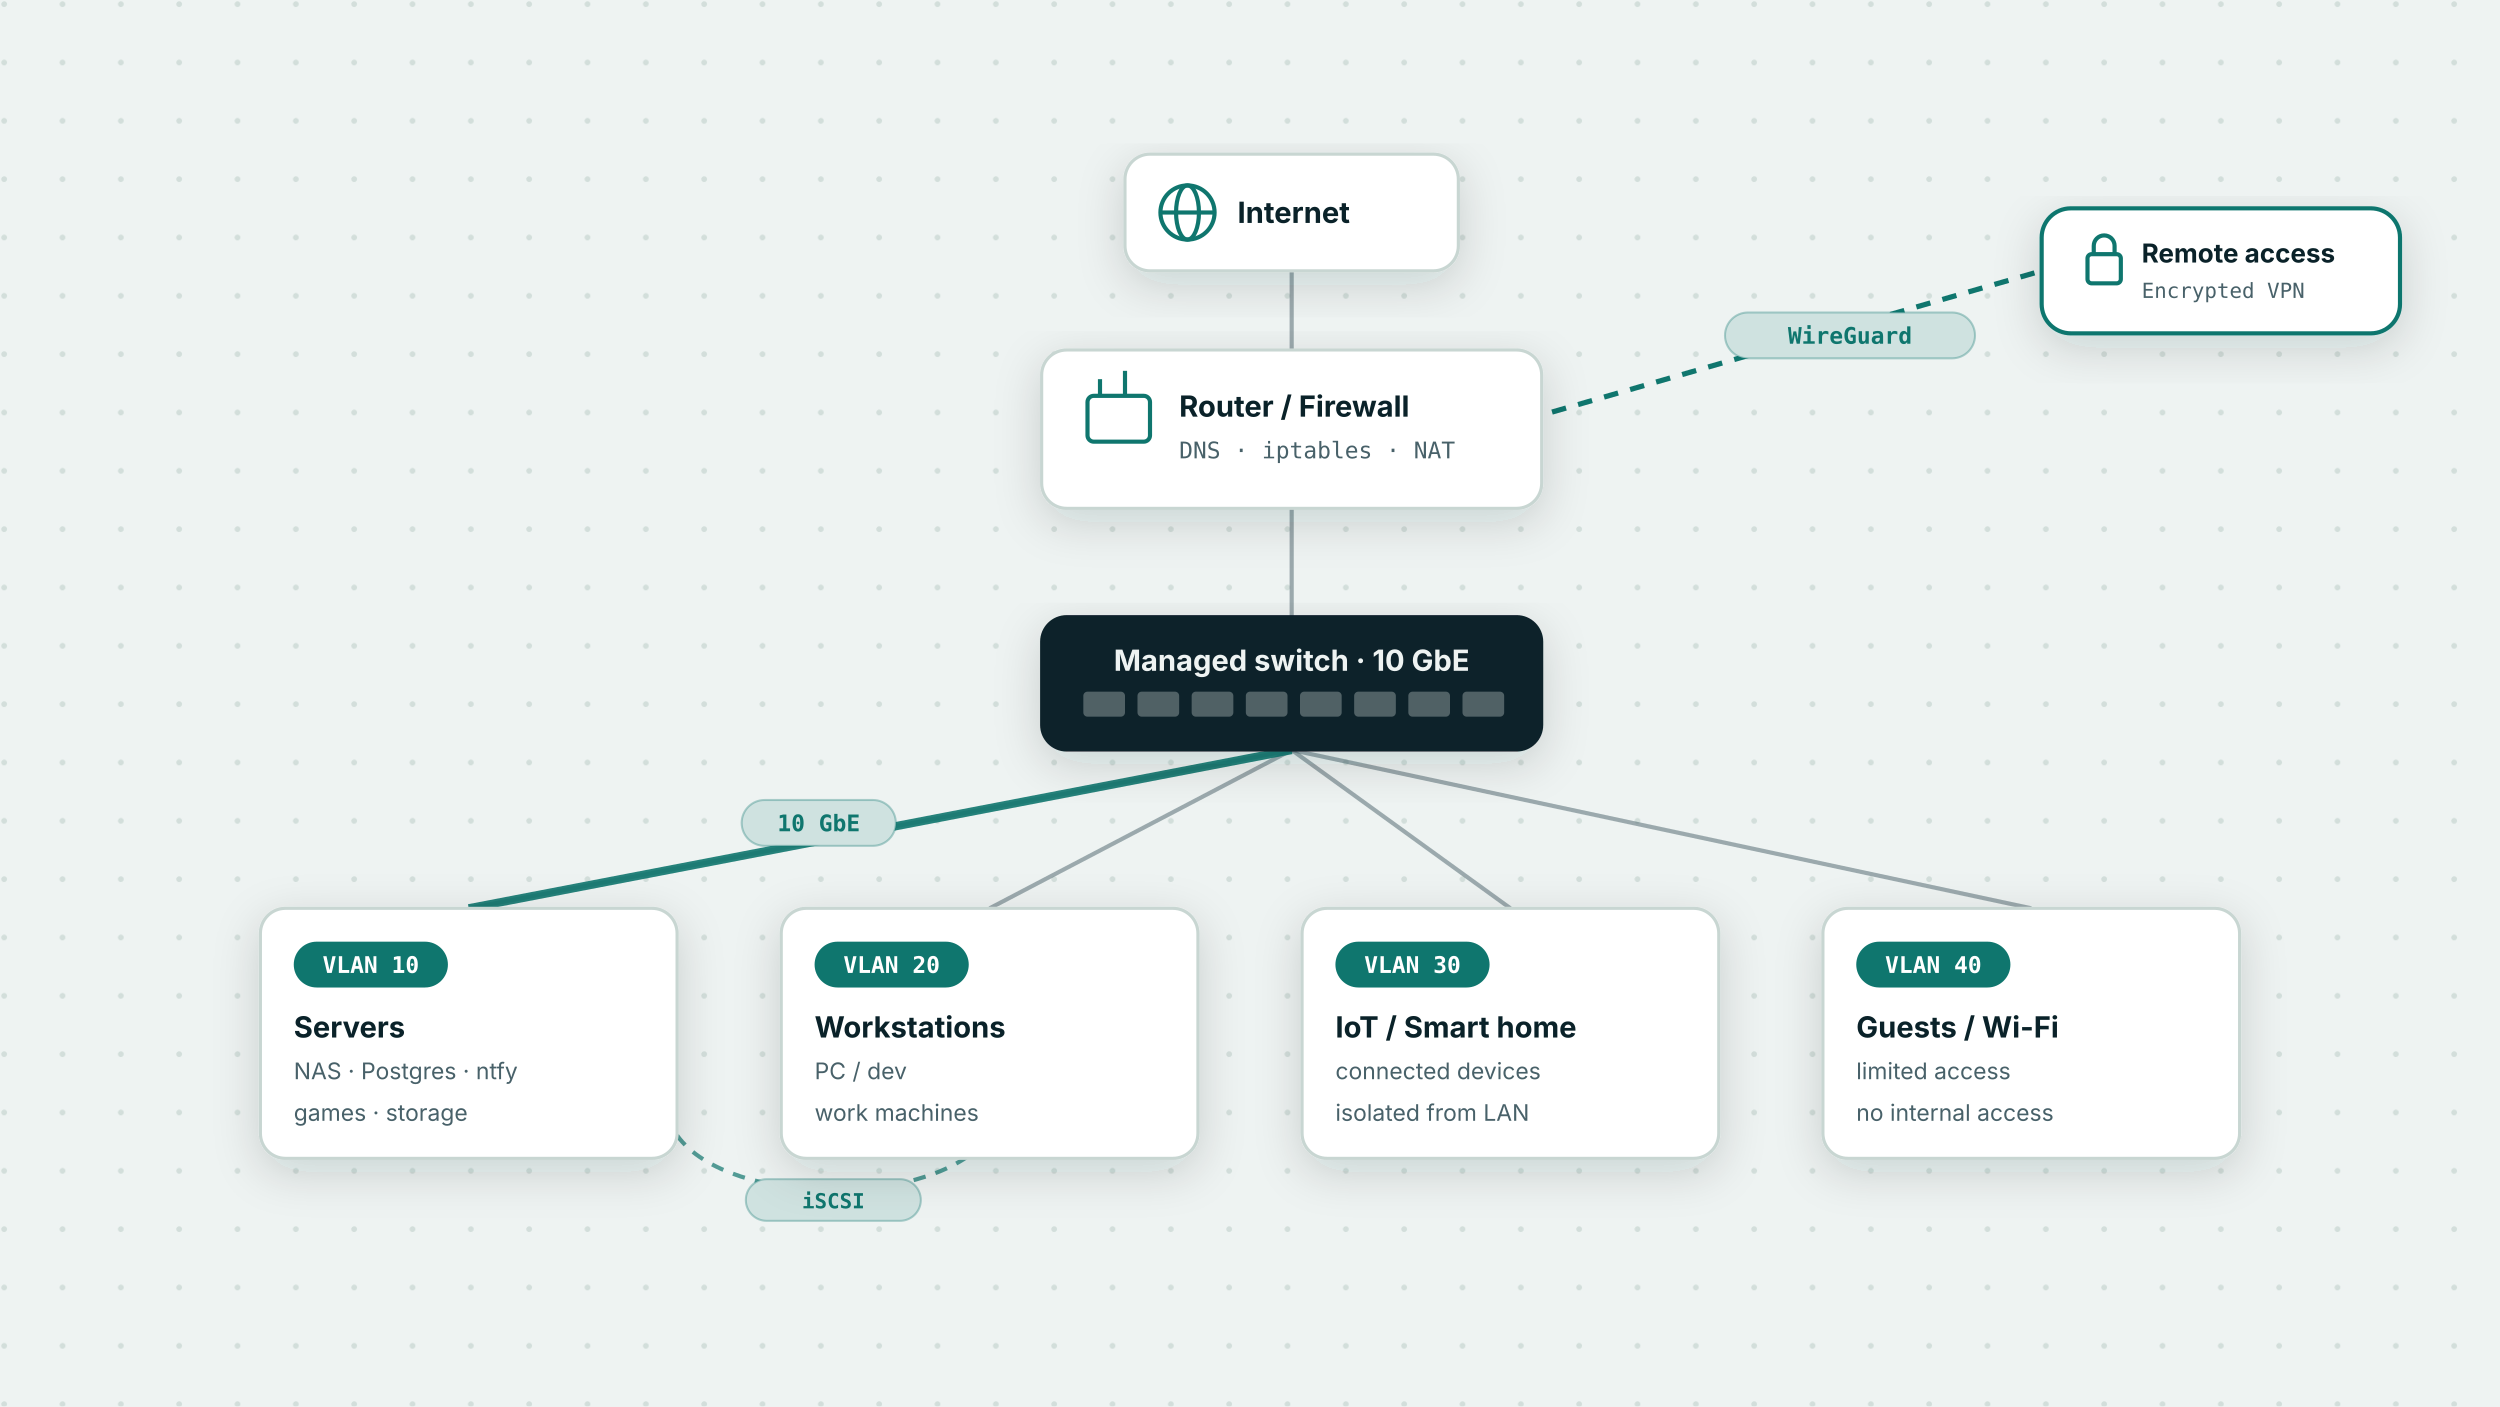
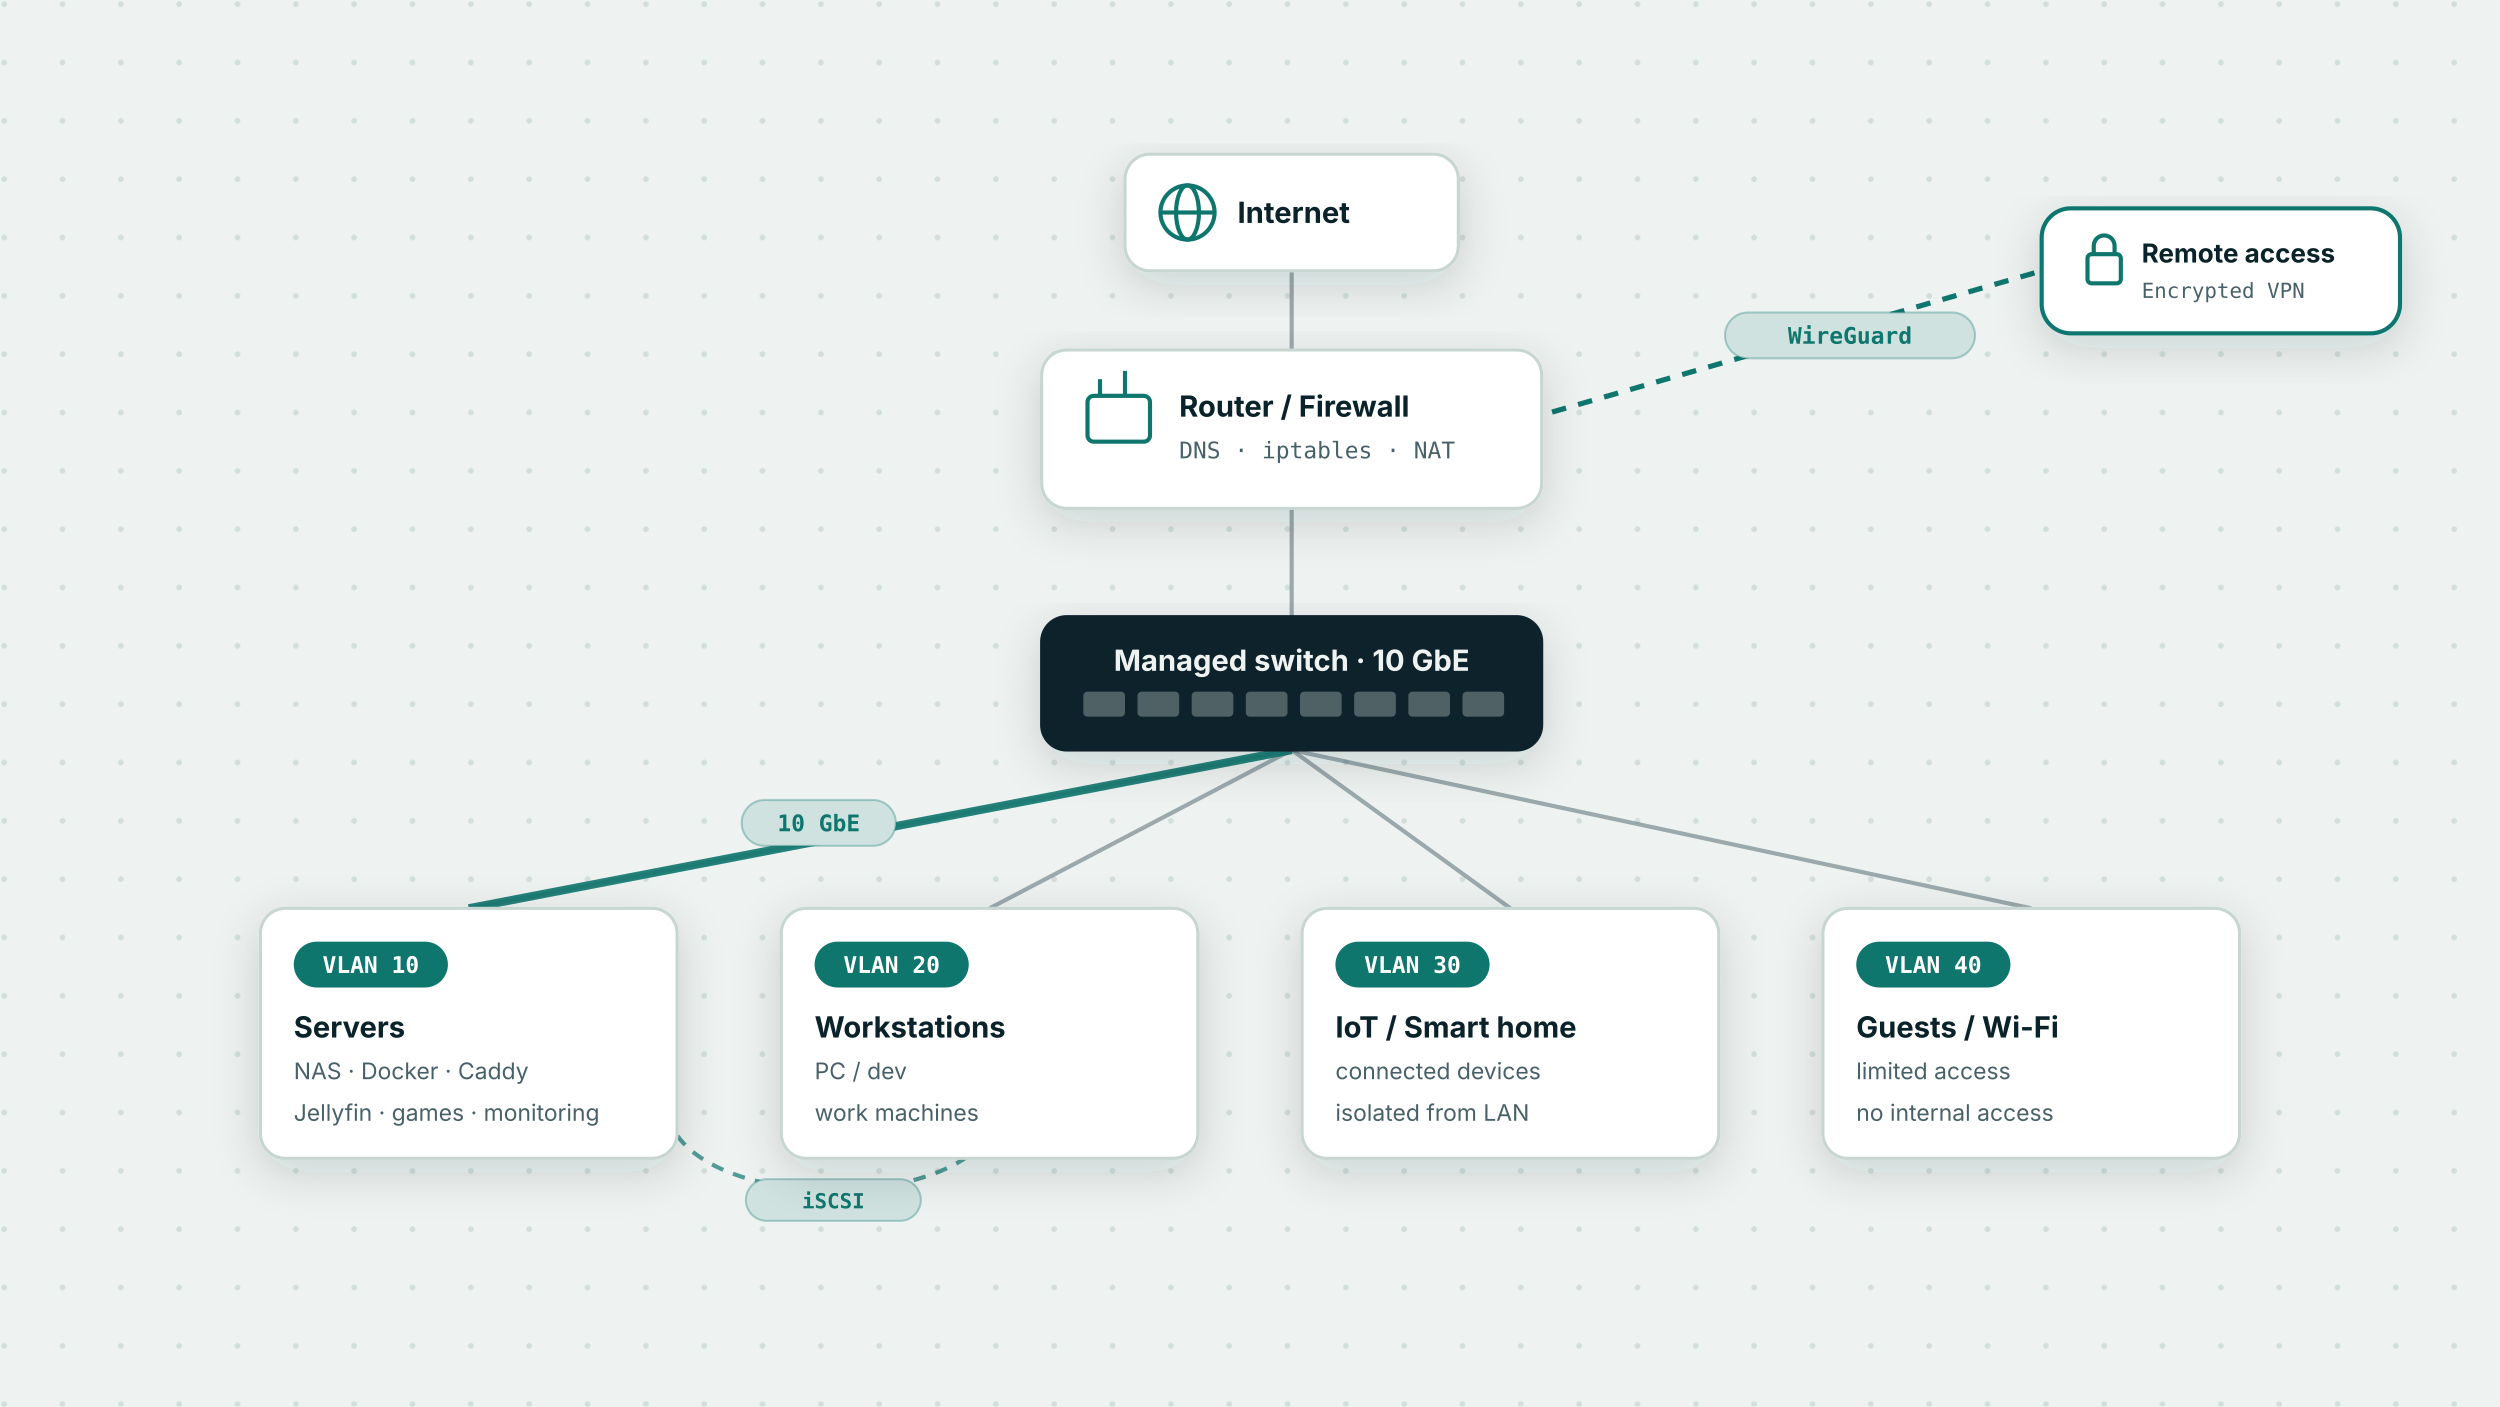
<svg xmlns="http://www.w3.org/2000/svg" width="1200" height="675" viewBox="0 0 1200 675" font-family="'Inter', system-ui, -apple-system, 'Segoe UI', Arial, sans-serif">
  <defs>
    <pattern id="reseau-light-en-dots" width="28" height="28" patternUnits="userSpaceOnUse">
      <circle cx="2" cy="2" r="1.4" fill="#c8d6d2" fill-opacity="0.7" />
    </pattern>
    <filter id="reseau-light-en-sh" x="-20%" y="-20%" width="140%" height="160%">
      <feDropShadow dx="0" dy="6" stdDeviation="11" flood-color="#0a2229" flood-opacity="0.16" />
    </filter>
  </defs>
  <rect width="1200" height="675" fill="#eef3f2" />
  <rect width="1200" height="675" fill="url(#reseau-light-en-dots)" />
  <g stroke="#486169" stroke-opacity="0.5" stroke-width="2" fill="none">
    <path d="M620 130 L620 168" />
    <path d="M620 244 L620 296" />
    <path d="M620 360 L225 436" />
    <path d="M620 360 L475 436" />
    <path d="M620 360 L725 436" />
    <path d="M620 360 L975 436" />
  </g>
  <path d="M620 360 L225 436" stroke="#0f766e" stroke-width="4" fill="none" opacity="0.9" />
  <rect x="356" y="384" width="74" height="22" rx="11" fill="#eef3f2" />
  <rect x="356" y="384" width="74" height="22" rx="11" fill="#0f766e" fill-opacity="0.14" stroke="#0f766e" stroke-opacity="0.32" />
  <text x="393" y="399" font-size="11" fill="#0f766e" font-weight="bold" font-family="'JetBrains Mono', ui-monospace, SFMono-Regular, Menlo, Consolas, monospace" text-anchor="middle">10 GbE</text>
  <path d="M720 205 L980 130" stroke="#0f766e" stroke-width="2.5" stroke-dasharray="7 6" fill="none" />
  <rect x="828" y="150" width="120" height="22" rx="11" fill="#eef3f2" />
  <rect x="828" y="150" width="120" height="22" rx="11" fill="#0f766e" fill-opacity="0.14" stroke="#0f766e" stroke-opacity="0.32" />
  <text x="888" y="165" font-size="11" fill="#0f766e" font-weight="bold" font-family="'JetBrains Mono', ui-monospace, SFMono-Regular, Menlo, Consolas, monospace" text-anchor="middle">WireGuard</text>
  <path d="M325 545 C 350 580, 450 580, 475 545" stroke="#0f766e" stroke-width="2" stroke-dasharray="6 5" fill="none" opacity="0.7" />
  <rect x="358" y="566" width="84" height="20" rx="10" fill="#eef3f2" />
  <rect x="358" y="566" width="84" height="20" rx="10" fill="#0f766e" fill-opacity="0.14" stroke="#0f766e" stroke-opacity="0.32" />
  <text x="400" y="580" font-size="10" fill="#0f766e" font-weight="bold" font-family="'JetBrains Mono', ui-monospace, SFMono-Regular, Menlo, Consolas, monospace" text-anchor="middle">iSCSI</text>
  <g filter="url(#reseau-light-en-sh)">
    <rect x="540" y="74" width="160" height="56" rx="12" fill="#ffffff" stroke="#c8d6d2" stroke-width="1.5" />
  </g>
  <g stroke="#0f766e" stroke-width="2" fill="none">
    <circle cx="570" cy="102" r="13" />
    <ellipse cx="570" cy="102" rx="5.5" ry="13" />
    <line x1="557" y1="102" x2="583" y2="102" />
  </g>
  <text x="594" y="107" font-size="14" fill="#0a2229" font-weight="bold" font-family="'Inter', system-ui, -apple-system, 'Segoe UI', Arial, sans-serif">Internet</text>
  <g filter="url(#reseau-light-en-sh)">
    <rect x="500" y="168" width="240" height="76" rx="12" fill="#ffffff" stroke="#c8d6d2" stroke-width="1.5" />
  </g>
  <g stroke="#0f766e" stroke-width="2" fill="none">
    <rect x="522" y="190" width="30" height="22" rx="3" />
    <path d="M528 190 v-8 M540 190 v-12" />
  </g>
  <text x="566" y="200" font-size="14" fill="#0a2229" font-weight="bold" font-family="'Inter', system-ui, -apple-system, 'Segoe UI', Arial, sans-serif">Router / Firewall</text>
  <text x="566" y="220" font-size="11" fill="#486169" font-weight="normal" font-family="'JetBrains Mono', ui-monospace, SFMono-Regular, Menlo, Consolas, monospace">DNS · iptables · NAT</text>
  <g filter="url(#reseau-light-en-sh)">
    <rect x="980" y="100" width="172" height="60" rx="14" fill="#ffffff" stroke="#0f766e" stroke-width="2" />
  </g>
  <g stroke="#0f766e" stroke-width="2" fill="none">
    <rect x="1002" y="122" width="16" height="14" rx="2" />
    <path d="M1005 122 v-4 a5 5 0 0 1 10 0 v4" />
  </g>
  <text x="1028" y="126" font-size="12.5" fill="#0a2229" font-weight="bold" font-family="'Inter', system-ui, -apple-system, 'Segoe UI', Arial, sans-serif">Remote access</text>
  <text x="1028" y="143" font-size="10" fill="#486169" font-weight="normal" font-family="'JetBrains Mono', ui-monospace, SFMono-Regular, Menlo, Consolas, monospace">Encrypted VPN</text>
  <g filter="url(#reseau-light-en-sh)">
    <rect x="500" y="296" width="240" height="64" rx="12" fill="#0a2229" stroke="#0a2229" stroke-width="1.5" />
  </g>
  <g fill="#eef3f2" fill-opacity="0.3">
    <rect x="520" y="332" width="20" height="12" rx="2" />
    <rect x="546" y="332" width="20" height="12" rx="2" />
    <rect x="572" y="332" width="20" height="12" rx="2" />
    <rect x="598" y="332" width="20" height="12" rx="2" />
    <rect x="624" y="332" width="20" height="12" rx="2" />
    <rect x="650" y="332" width="20" height="12" rx="2" />
    <rect x="676" y="332" width="20" height="12" rx="2" />
    <rect x="702" y="332" width="20" height="12" rx="2" />
  </g>
  <text x="620" y="322" font-size="14" fill="#eef3f2" font-weight="bold" font-family="'Inter', system-ui, -apple-system, 'Segoe UI', Arial, sans-serif" text-anchor="middle">Managed switch · 10 GbE</text>
  <g filter="url(#reseau-light-en-sh)">
    <rect x="125" y="436" width="200" height="120" rx="12" fill="#ffffff" stroke="#c8d6d2" stroke-width="1.5" />
  </g>
  <rect x="141" y="452" width="74" height="22" rx="11" fill="#0f766e" />
  <text x="178" y="467" font-size="11" fill="#ffffff" font-weight="bold" font-family="'JetBrains Mono', ui-monospace, SFMono-Regular, Menlo, Consolas, monospace" text-anchor="middle">VLAN 10</text>
  <text x="141" y="498" font-size="14" fill="#0a2229" font-weight="bold" font-family="'Inter', system-ui, -apple-system, 'Segoe UI', Arial, sans-serif">Servers</text>
-   <text x="141" y="518" font-size="11" fill="#486169" font-weight="normal" font-family="'Inter', system-ui, -apple-system, 'Segoe UI', Arial, sans-serif">NAS · Postgres · ntfy</text>
-   <text x="141" y="538" font-size="11" fill="#486169" font-weight="normal" font-family="'Inter', system-ui, -apple-system, 'Segoe UI', Arial, sans-serif">games · storage</text>
+   <text x="141" y="518" font-size="11" fill="#486169" font-weight="normal" font-family="'Inter', system-ui, -apple-system, 'Segoe UI', Arial, sans-serif">NAS · Docker · Caddy</text>
+   <text x="141" y="538" font-size="11" fill="#486169" font-weight="normal" font-family="'Inter', system-ui, -apple-system, 'Segoe UI', Arial, sans-serif">Jellyfin · games · monitoring</text>
  <g filter="url(#reseau-light-en-sh)">
    <rect x="375" y="436" width="200" height="120" rx="12" fill="#ffffff" stroke="#c8d6d2" stroke-width="1.5" />
  </g>
  <rect x="391" y="452" width="74" height="22" rx="11" fill="#0f766e" />
  <text x="428" y="467" font-size="11" fill="#ffffff" font-weight="bold" font-family="'JetBrains Mono', ui-monospace, SFMono-Regular, Menlo, Consolas, monospace" text-anchor="middle">VLAN 20</text>
  <text x="391" y="498" font-size="14" fill="#0a2229" font-weight="bold" font-family="'Inter', system-ui, -apple-system, 'Segoe UI', Arial, sans-serif">Workstations</text>
  <text x="391" y="518" font-size="11" fill="#486169" font-weight="normal" font-family="'Inter', system-ui, -apple-system, 'Segoe UI', Arial, sans-serif">PC / dev</text>
  <text x="391" y="538" font-size="11" fill="#486169" font-weight="normal" font-family="'Inter', system-ui, -apple-system, 'Segoe UI', Arial, sans-serif">work machines</text>
  <g filter="url(#reseau-light-en-sh)">
    <rect x="625" y="436" width="200" height="120" rx="12" fill="#ffffff" stroke="#c8d6d2" stroke-width="1.5" />
  </g>
  <rect x="641" y="452" width="74" height="22" rx="11" fill="#0f766e" />
  <text x="678" y="467" font-size="11" fill="#ffffff" font-weight="bold" font-family="'JetBrains Mono', ui-monospace, SFMono-Regular, Menlo, Consolas, monospace" text-anchor="middle">VLAN 30</text>
  <text x="641" y="498" font-size="14" fill="#0a2229" font-weight="bold" font-family="'Inter', system-ui, -apple-system, 'Segoe UI', Arial, sans-serif">IoT / Smart home</text>
  <text x="641" y="518" font-size="11" fill="#486169" font-weight="normal" font-family="'Inter', system-ui, -apple-system, 'Segoe UI', Arial, sans-serif">connected devices</text>
  <text x="641" y="538" font-size="11" fill="#486169" font-weight="normal" font-family="'Inter', system-ui, -apple-system, 'Segoe UI', Arial, sans-serif">isolated from LAN</text>
  <g filter="url(#reseau-light-en-sh)">
    <rect x="875" y="436" width="200" height="120" rx="12" fill="#ffffff" stroke="#c8d6d2" stroke-width="1.5" />
  </g>
  <rect x="891" y="452" width="74" height="22" rx="11" fill="#0f766e" />
  <text x="928" y="467" font-size="11" fill="#ffffff" font-weight="bold" font-family="'JetBrains Mono', ui-monospace, SFMono-Regular, Menlo, Consolas, monospace" text-anchor="middle">VLAN 40</text>
  <text x="891" y="498" font-size="14" fill="#0a2229" font-weight="bold" font-family="'Inter', system-ui, -apple-system, 'Segoe UI', Arial, sans-serif">Guests / Wi-Fi</text>
  <text x="891" y="518" font-size="11" fill="#486169" font-weight="normal" font-family="'Inter', system-ui, -apple-system, 'Segoe UI', Arial, sans-serif">limited access</text>
  <text x="891" y="538" font-size="11" fill="#486169" font-weight="normal" font-family="'Inter', system-ui, -apple-system, 'Segoe UI', Arial, sans-serif">no internal access</text>
</svg>
